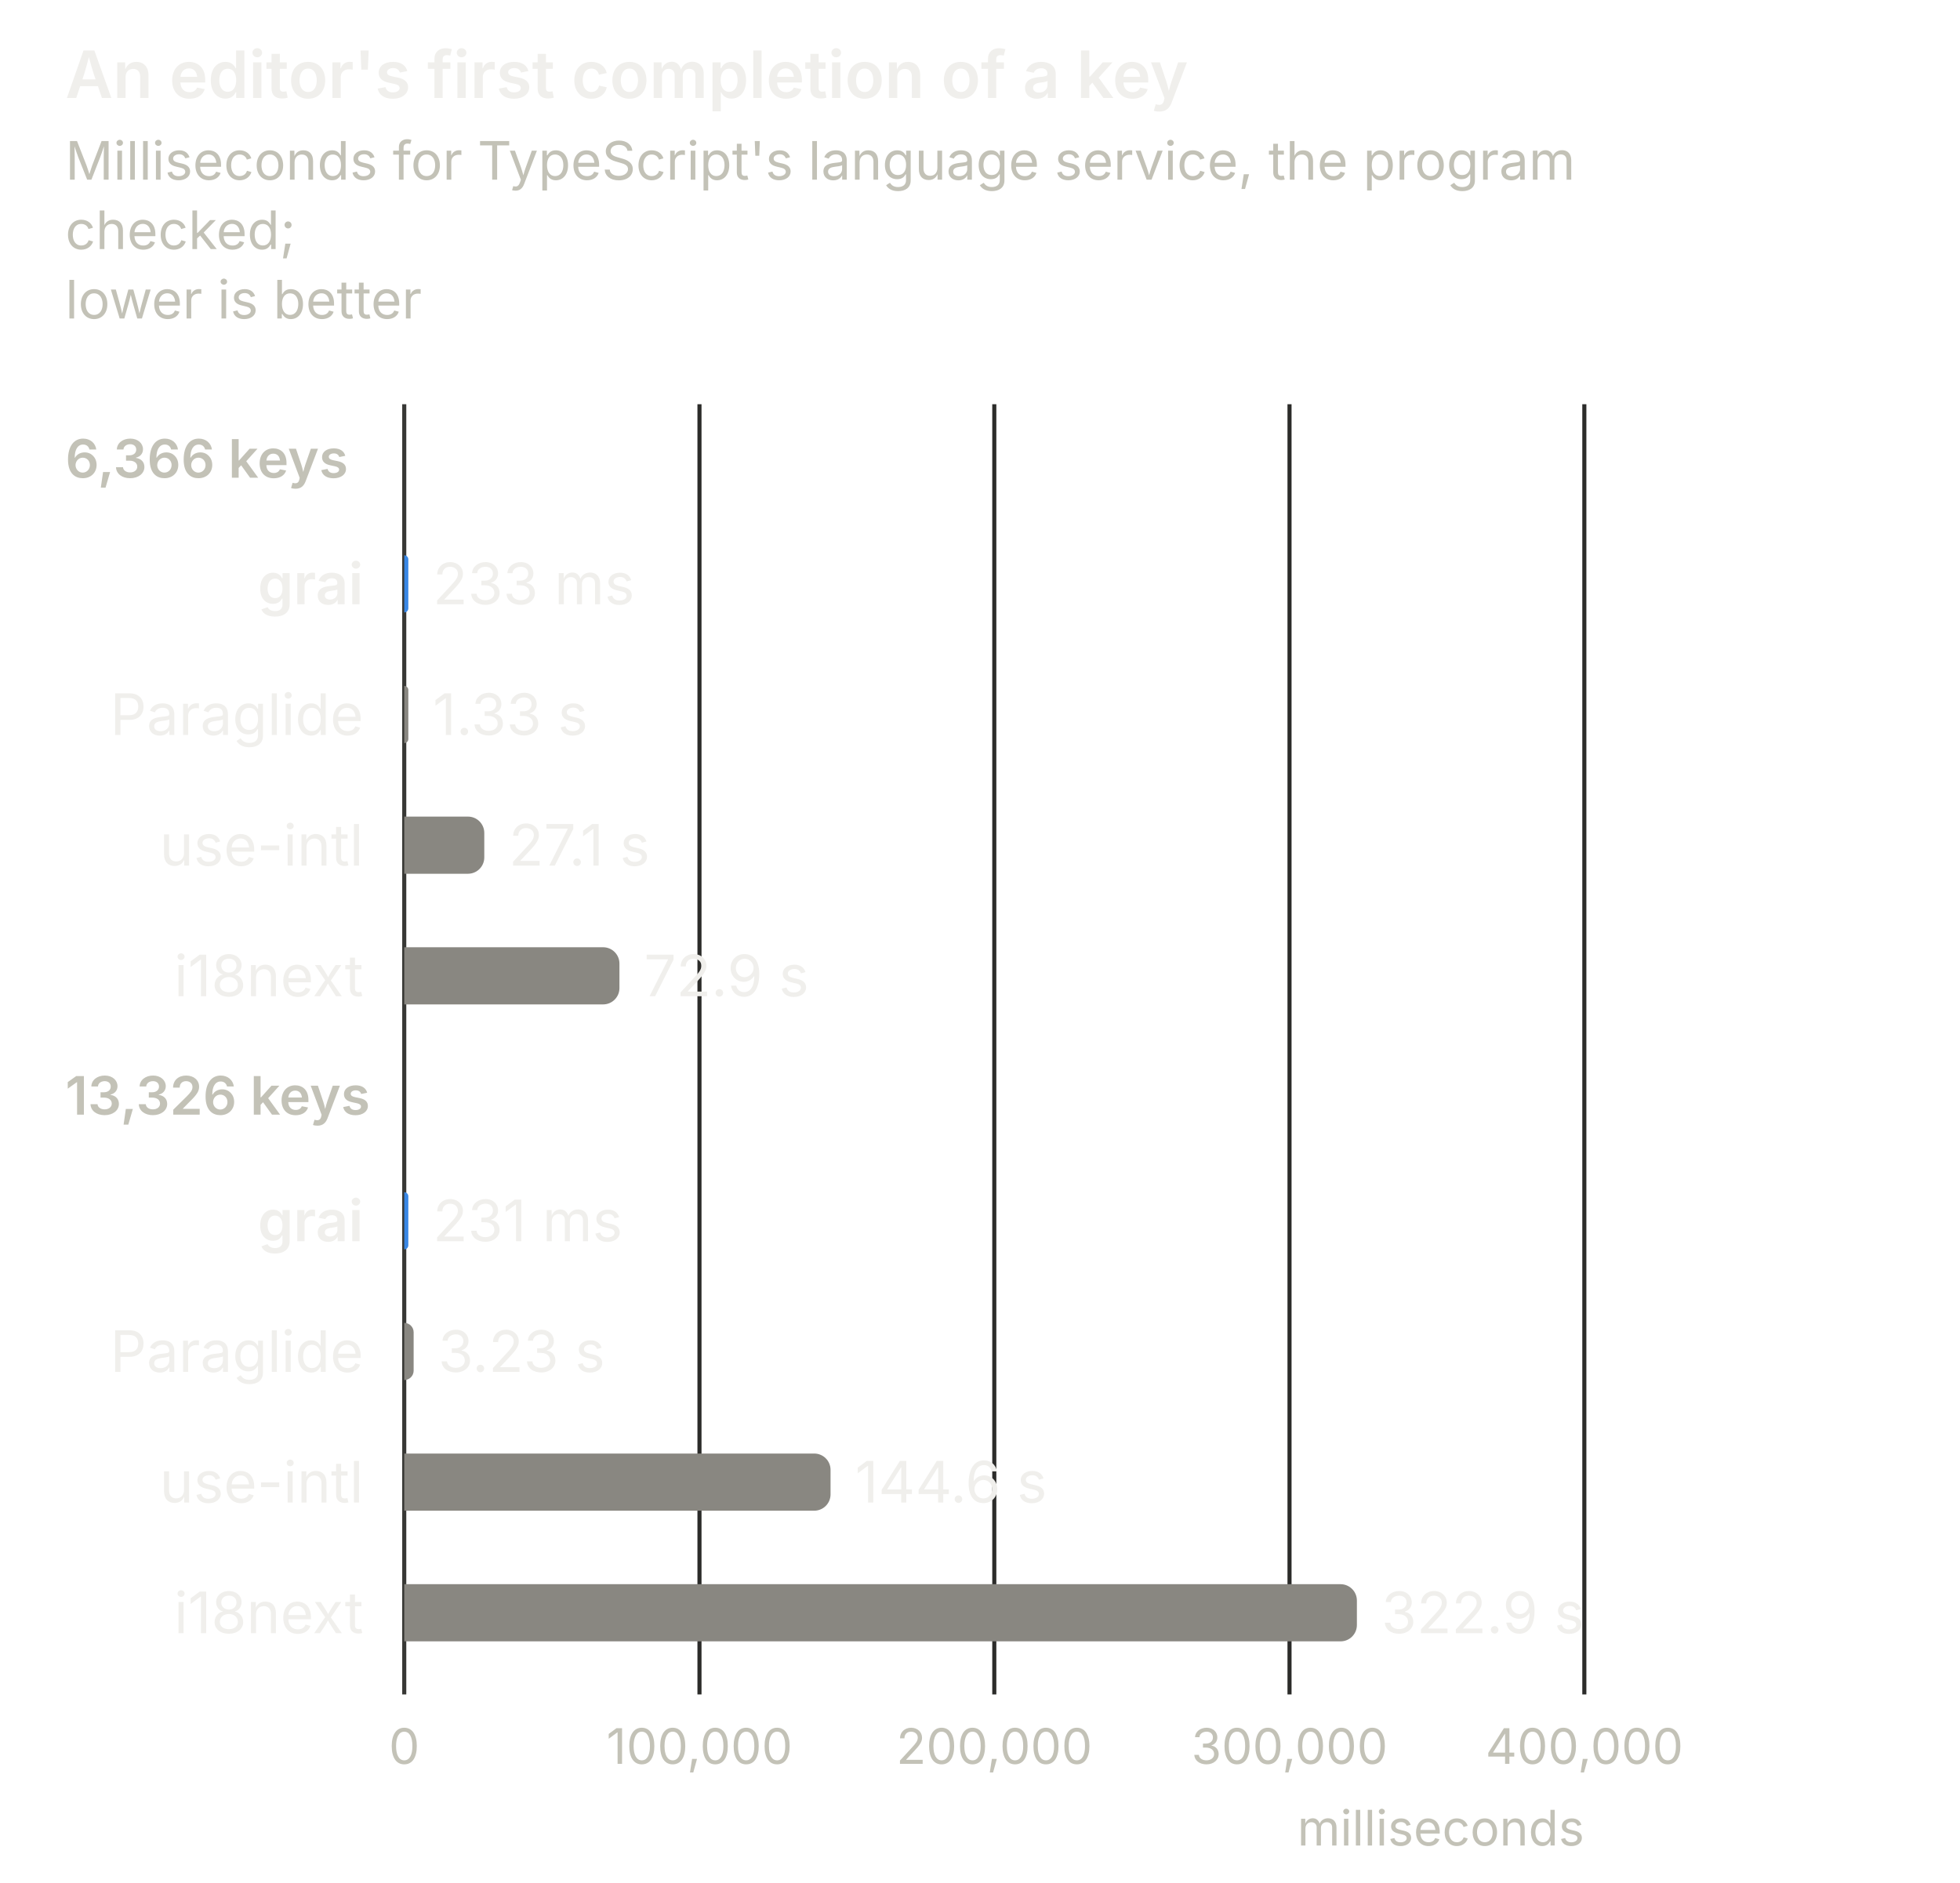
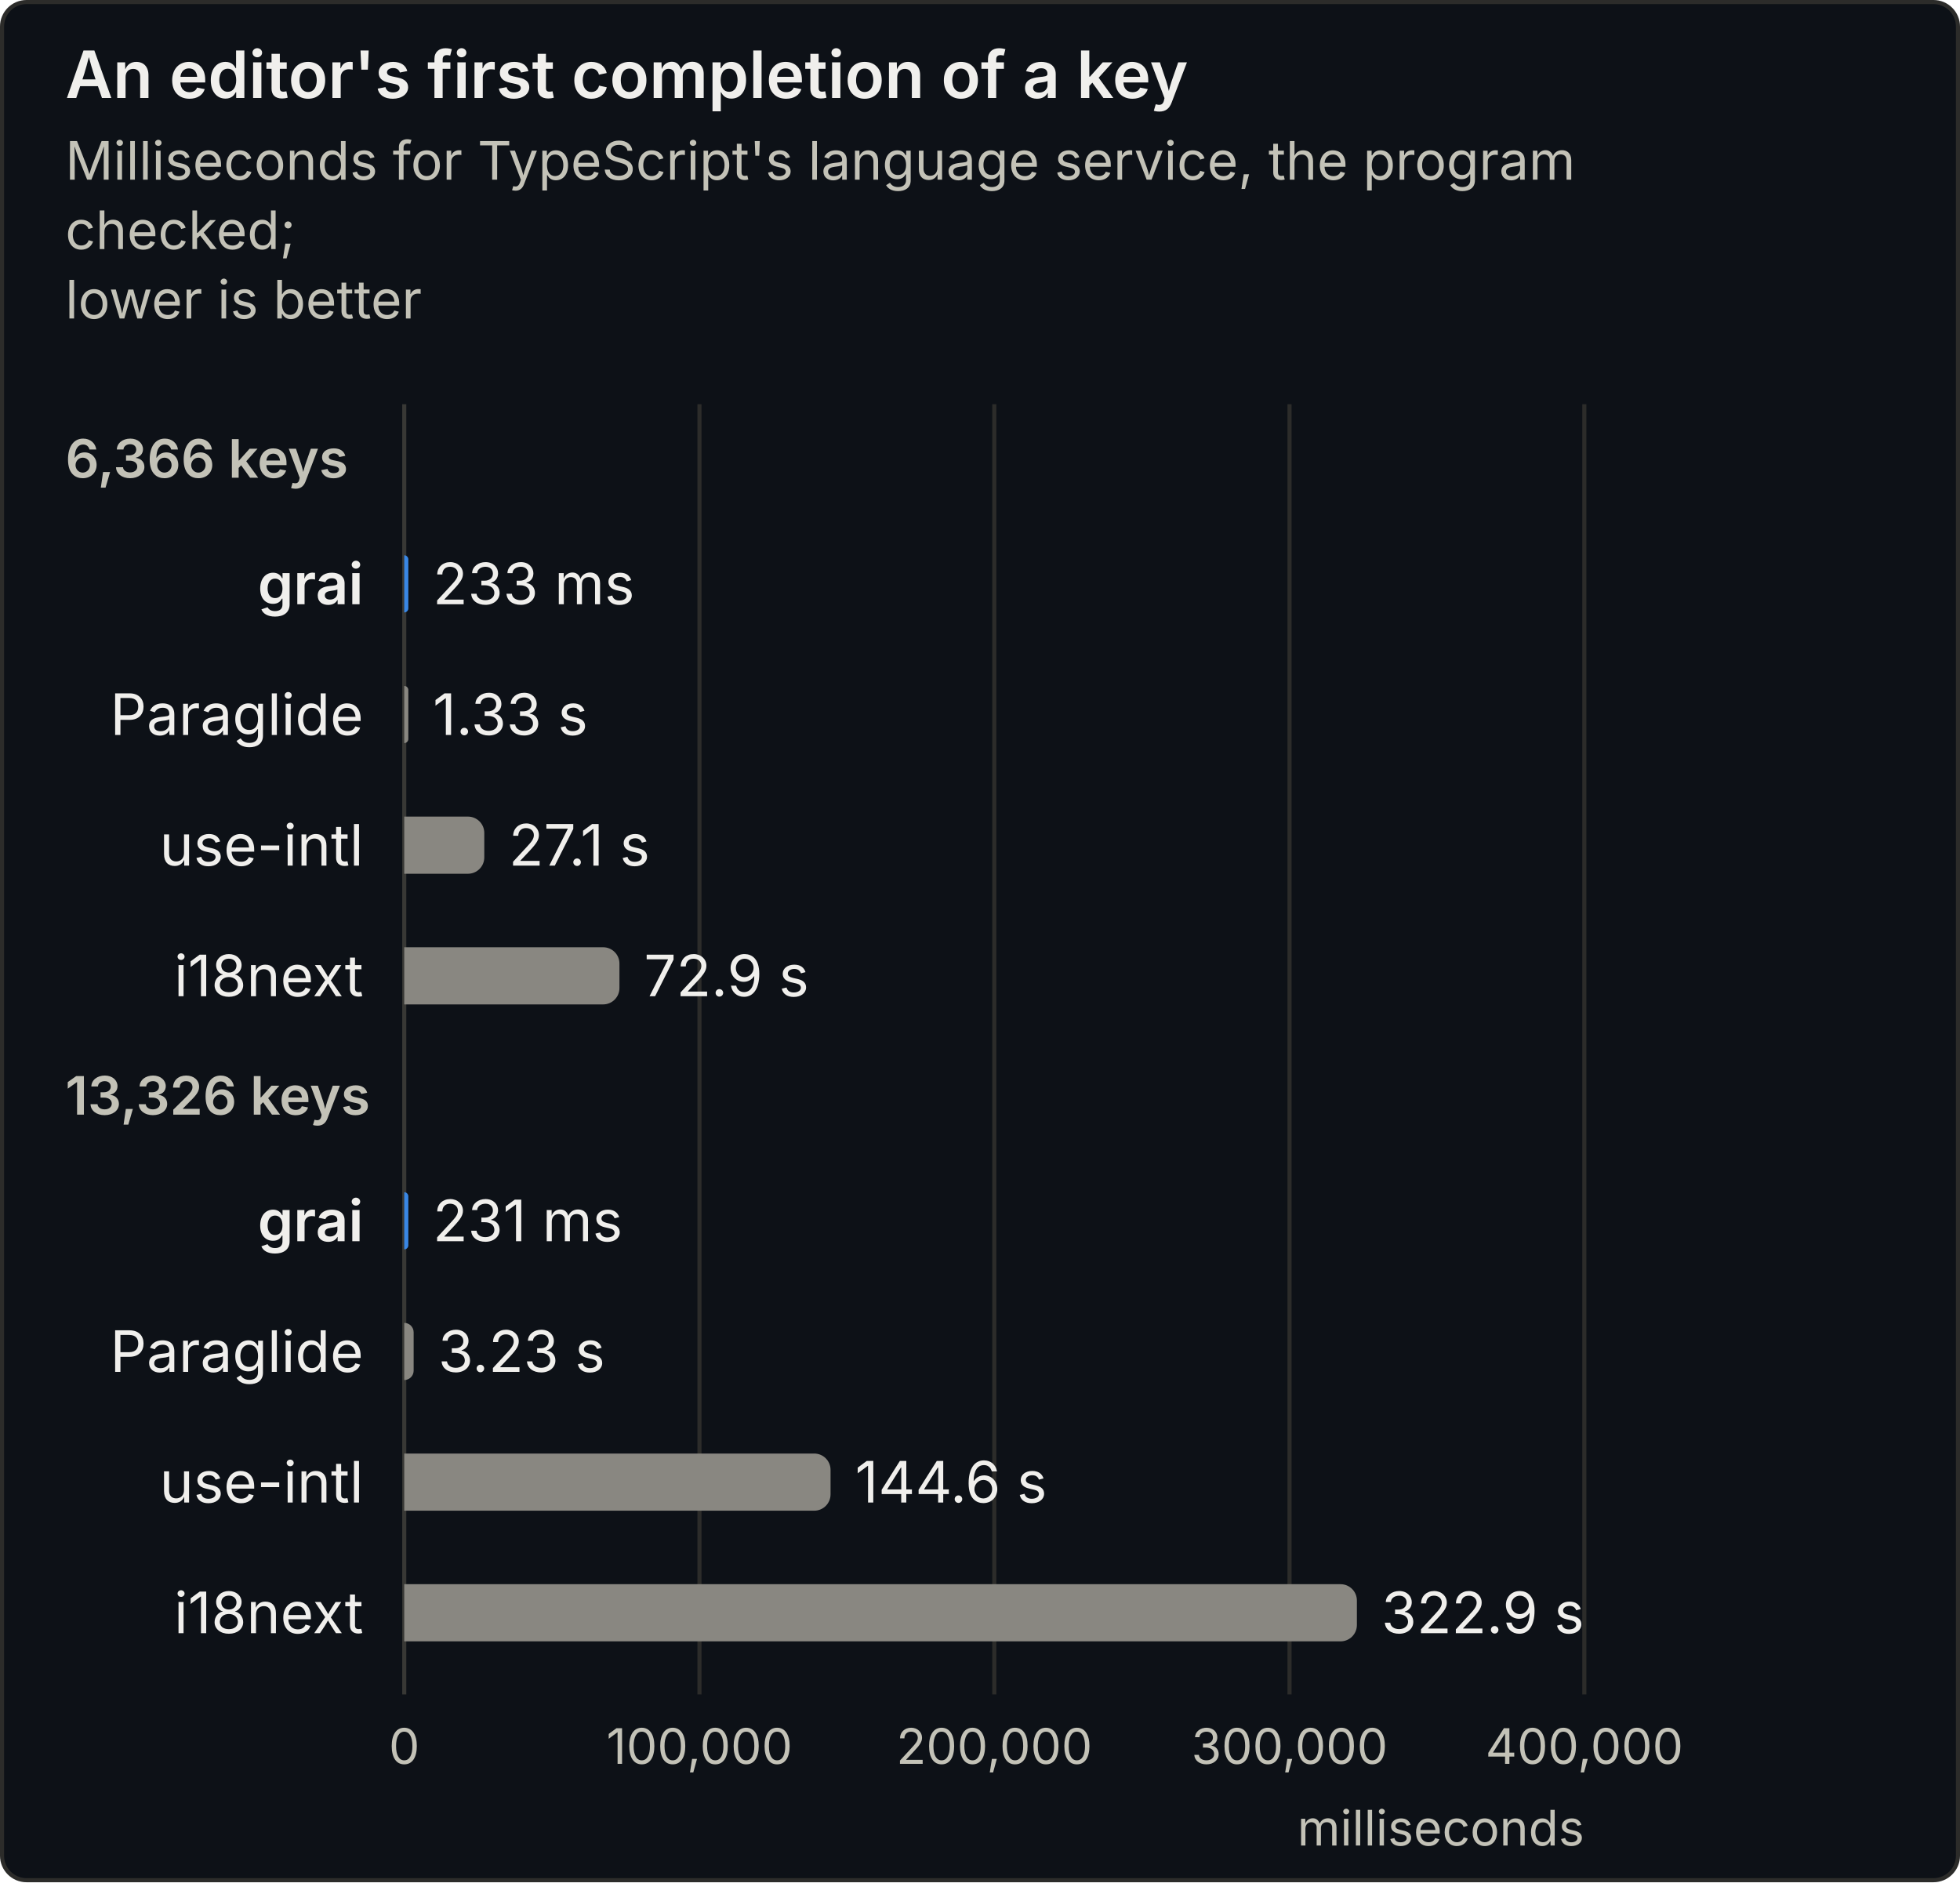
<svg xmlns="http://www.w3.org/2000/svg" viewBox="0 0 480 461" width="480" height="461" font-family="system-ui, -apple-system, 'Segoe UI', sans-serif">
+   <rect x="0.5" y="0.5" width="479" height="460" rx="6" fill="#0d1117" stroke="#2c2c2a" />
  <text x="16" y="24" font-size="16" font-weight="600" fill="#f0efec">An editor's first completion of a key</text>
  <text x="16" y="44" font-size="13" fill="#c3c2b7">Milliseconds for TypeScript's language service, the program</text>
  <text x="16" y="61" font-size="13" fill="#c3c2b7">checked;</text>
  <text x="16" y="78" font-size="13" fill="#c3c2b7">lower is better</text>
  <line x1="99" y1="99" x2="99" y2="415" stroke="#383835" stroke-width="1" />
  <text x="99" y="432" font-size="12" text-anchor="middle" fill="#c3c2b7" style="font-variant-numeric: tabular-nums">0</text>
  <line x1="171.3" y1="99" x2="171.3" y2="415" stroke="#2c2c2a" stroke-width="1" />
  <text x="171.3" y="432" font-size="12" text-anchor="middle" fill="#c3c2b7" style="font-variant-numeric: tabular-nums">100,000</text>
  <line x1="243.5" y1="99" x2="243.5" y2="415" stroke="#2c2c2a" stroke-width="1" />
  <text x="243.5" y="432" font-size="12" text-anchor="middle" fill="#c3c2b7" style="font-variant-numeric: tabular-nums">200,000</text>
  <line x1="315.8" y1="99" x2="315.8" y2="415" stroke="#2c2c2a" stroke-width="1" />
  <text x="315.8" y="432" font-size="12" text-anchor="middle" fill="#c3c2b7" style="font-variant-numeric: tabular-nums">300,000</text>
  <line x1="388" y1="99" x2="388" y2="415" stroke="#2c2c2a" stroke-width="1" />
  <text x="388" y="432" font-size="12" text-anchor="middle" fill="#c3c2b7" style="font-variant-numeric: tabular-nums">400,000</text>
  <text x="16" y="117" font-size="13" font-weight="600" fill="#c3c2b7">6,366 keys</text>
  <text x="89" y="148" font-size="14" text-anchor="end" font-weight="600" fill="#f0efec">grai</text>
  <path d="M99,136H99A1,1 0 0 1 100,137V149A1,1 0 0 1 99,150H99Z" fill="#3987e5" />
  <text x="106" y="148" font-size="14" fill="#f0efec" style="font-variant-numeric: tabular-nums">233 ms</text>
  <text x="89" y="180" font-size="14" text-anchor="end" fill="#f0efec">Paraglide</text>
  <path d="M99,168H99A1,1 0 0 1 100,169V181A1,1 0 0 1 99,182H99Z" fill="#898781" />
  <text x="106" y="180" font-size="14" fill="#f0efec" style="font-variant-numeric: tabular-nums">1.33 s</text>
  <text x="89" y="212" font-size="14" text-anchor="end" fill="#f0efec">use-intl</text>
  <path d="M99,200H114.6A4,4 0 0 1 118.6,204V210A4,4 0 0 1 114.6,214H99Z" fill="#898781" />
  <text x="124.6" y="212" font-size="14" fill="#f0efec" style="font-variant-numeric: tabular-nums">27.1 s</text>
  <text x="89" y="244" font-size="14" text-anchor="end" fill="#f0efec">i18next</text>
  <path d="M99,232H147.7A4,4 0 0 1 151.7,236V242A4,4 0 0 1 147.7,246H99Z" fill="#898781" />
  <text x="157.7" y="244" font-size="14" fill="#f0efec" style="font-variant-numeric: tabular-nums">72.9 s</text>
  <text x="16" y="273" font-size="13" font-weight="600" fill="#c3c2b7">13,326 keys</text>
  <text x="89" y="304" font-size="14" text-anchor="end" font-weight="600" fill="#f0efec">grai</text>
  <path d="M99,292H99A1,1 0 0 1 100,293V305A1,1 0 0 1 99,306H99Z" fill="#3987e5" />
  <text x="106" y="304" font-size="14" fill="#f0efec" style="font-variant-numeric: tabular-nums">231 ms</text>
  <text x="89" y="336" font-size="14" text-anchor="end" fill="#f0efec">Paraglide</text>
  <path d="M99,324H99A2.3,2.3 0 0 1 101.3,326.3V335.7A2.3,2.3 0 0 1 99,338H99Z" fill="#898781" />
  <text x="107.3" y="336" font-size="14" fill="#f0efec" style="font-variant-numeric: tabular-nums">3.23 s</text>
  <text x="89" y="368" font-size="14" text-anchor="end" fill="#f0efec">use-intl</text>
  <path d="M99,356H199.4A4,4 0 0 1 203.4,360V366A4,4 0 0 1 199.4,370H99Z" fill="#898781" />
  <text x="209.4" y="368" font-size="14" fill="#f0efec" style="font-variant-numeric: tabular-nums">144.6 s</text>
  <text x="89" y="400" font-size="14" text-anchor="end" fill="#f0efec">i18next</text>
  <path d="M99,388H328.3A4,4 0 0 1 332.3,392V398A4,4 0 0 1 328.3,402H99Z" fill="#898781" />
  <text x="338.3" y="400" font-size="14" fill="#f0efec" style="font-variant-numeric: tabular-nums">322.9 s</text>
  <text x="388" y="452" font-size="12" text-anchor="end" fill="#c3c2b7">milliseconds</text>
</svg>
